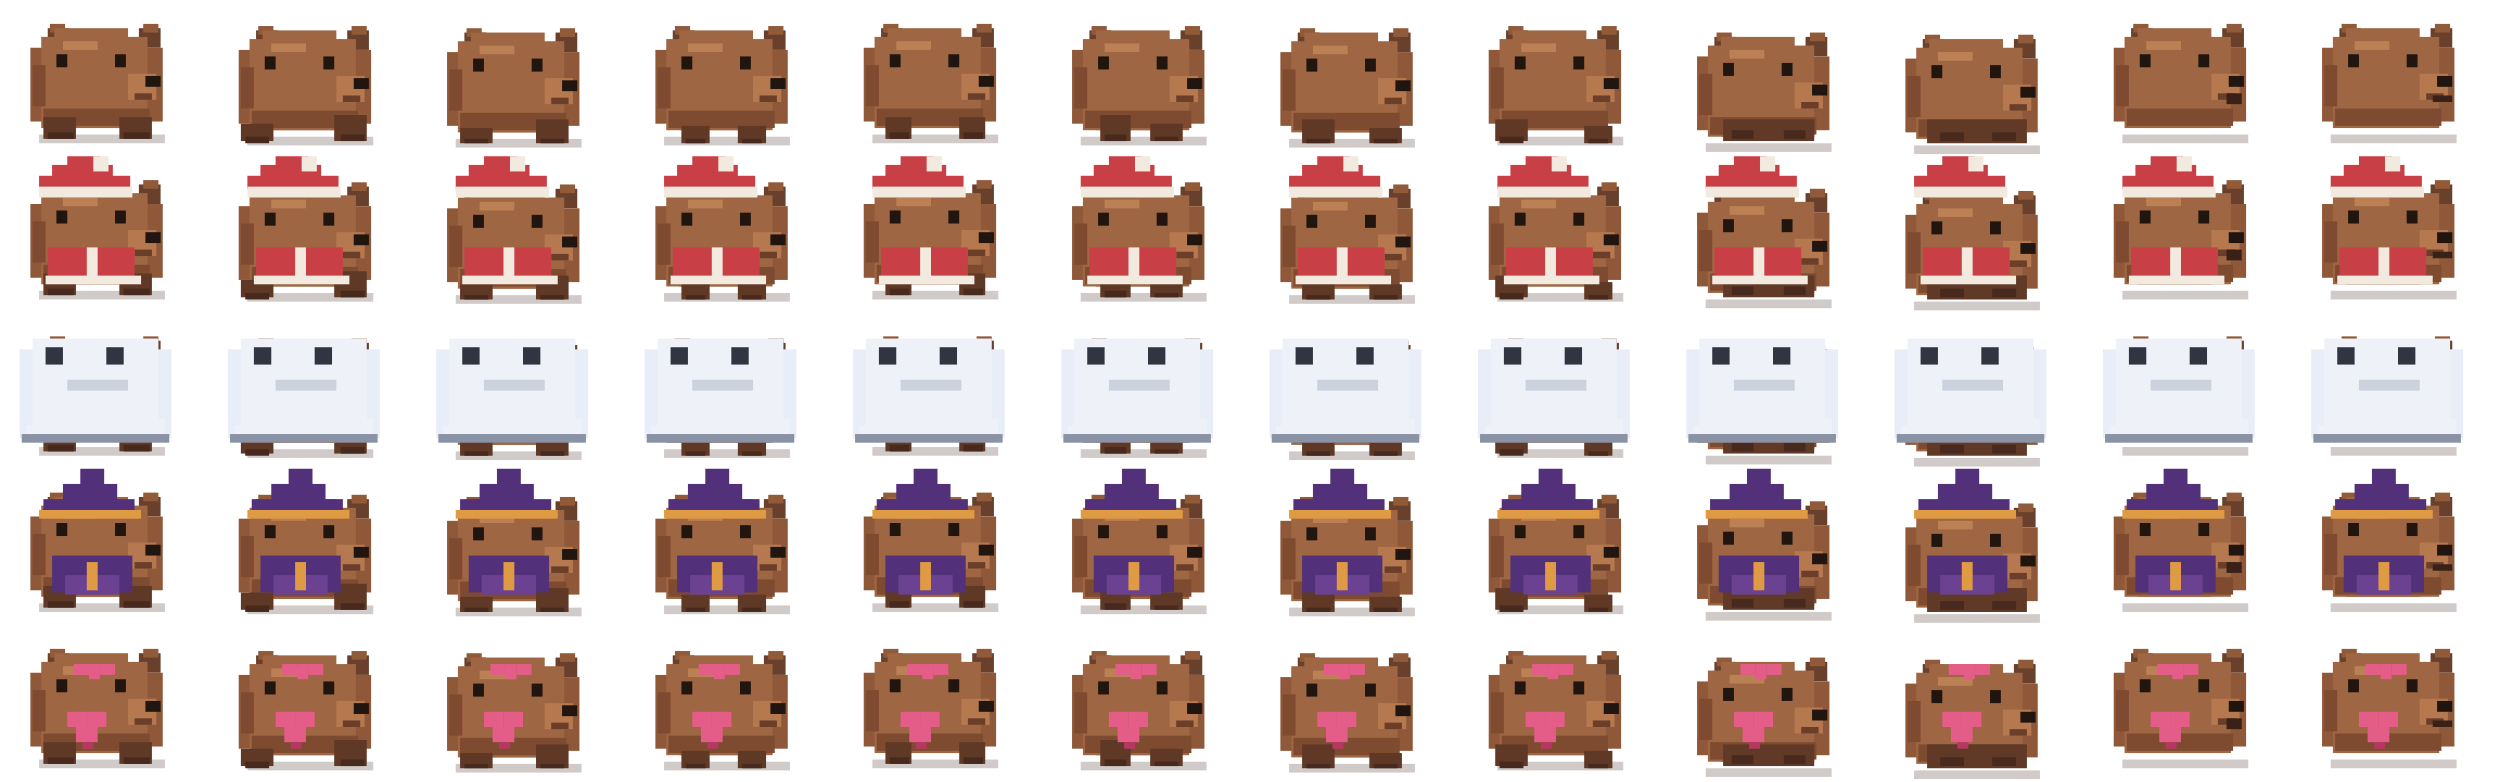
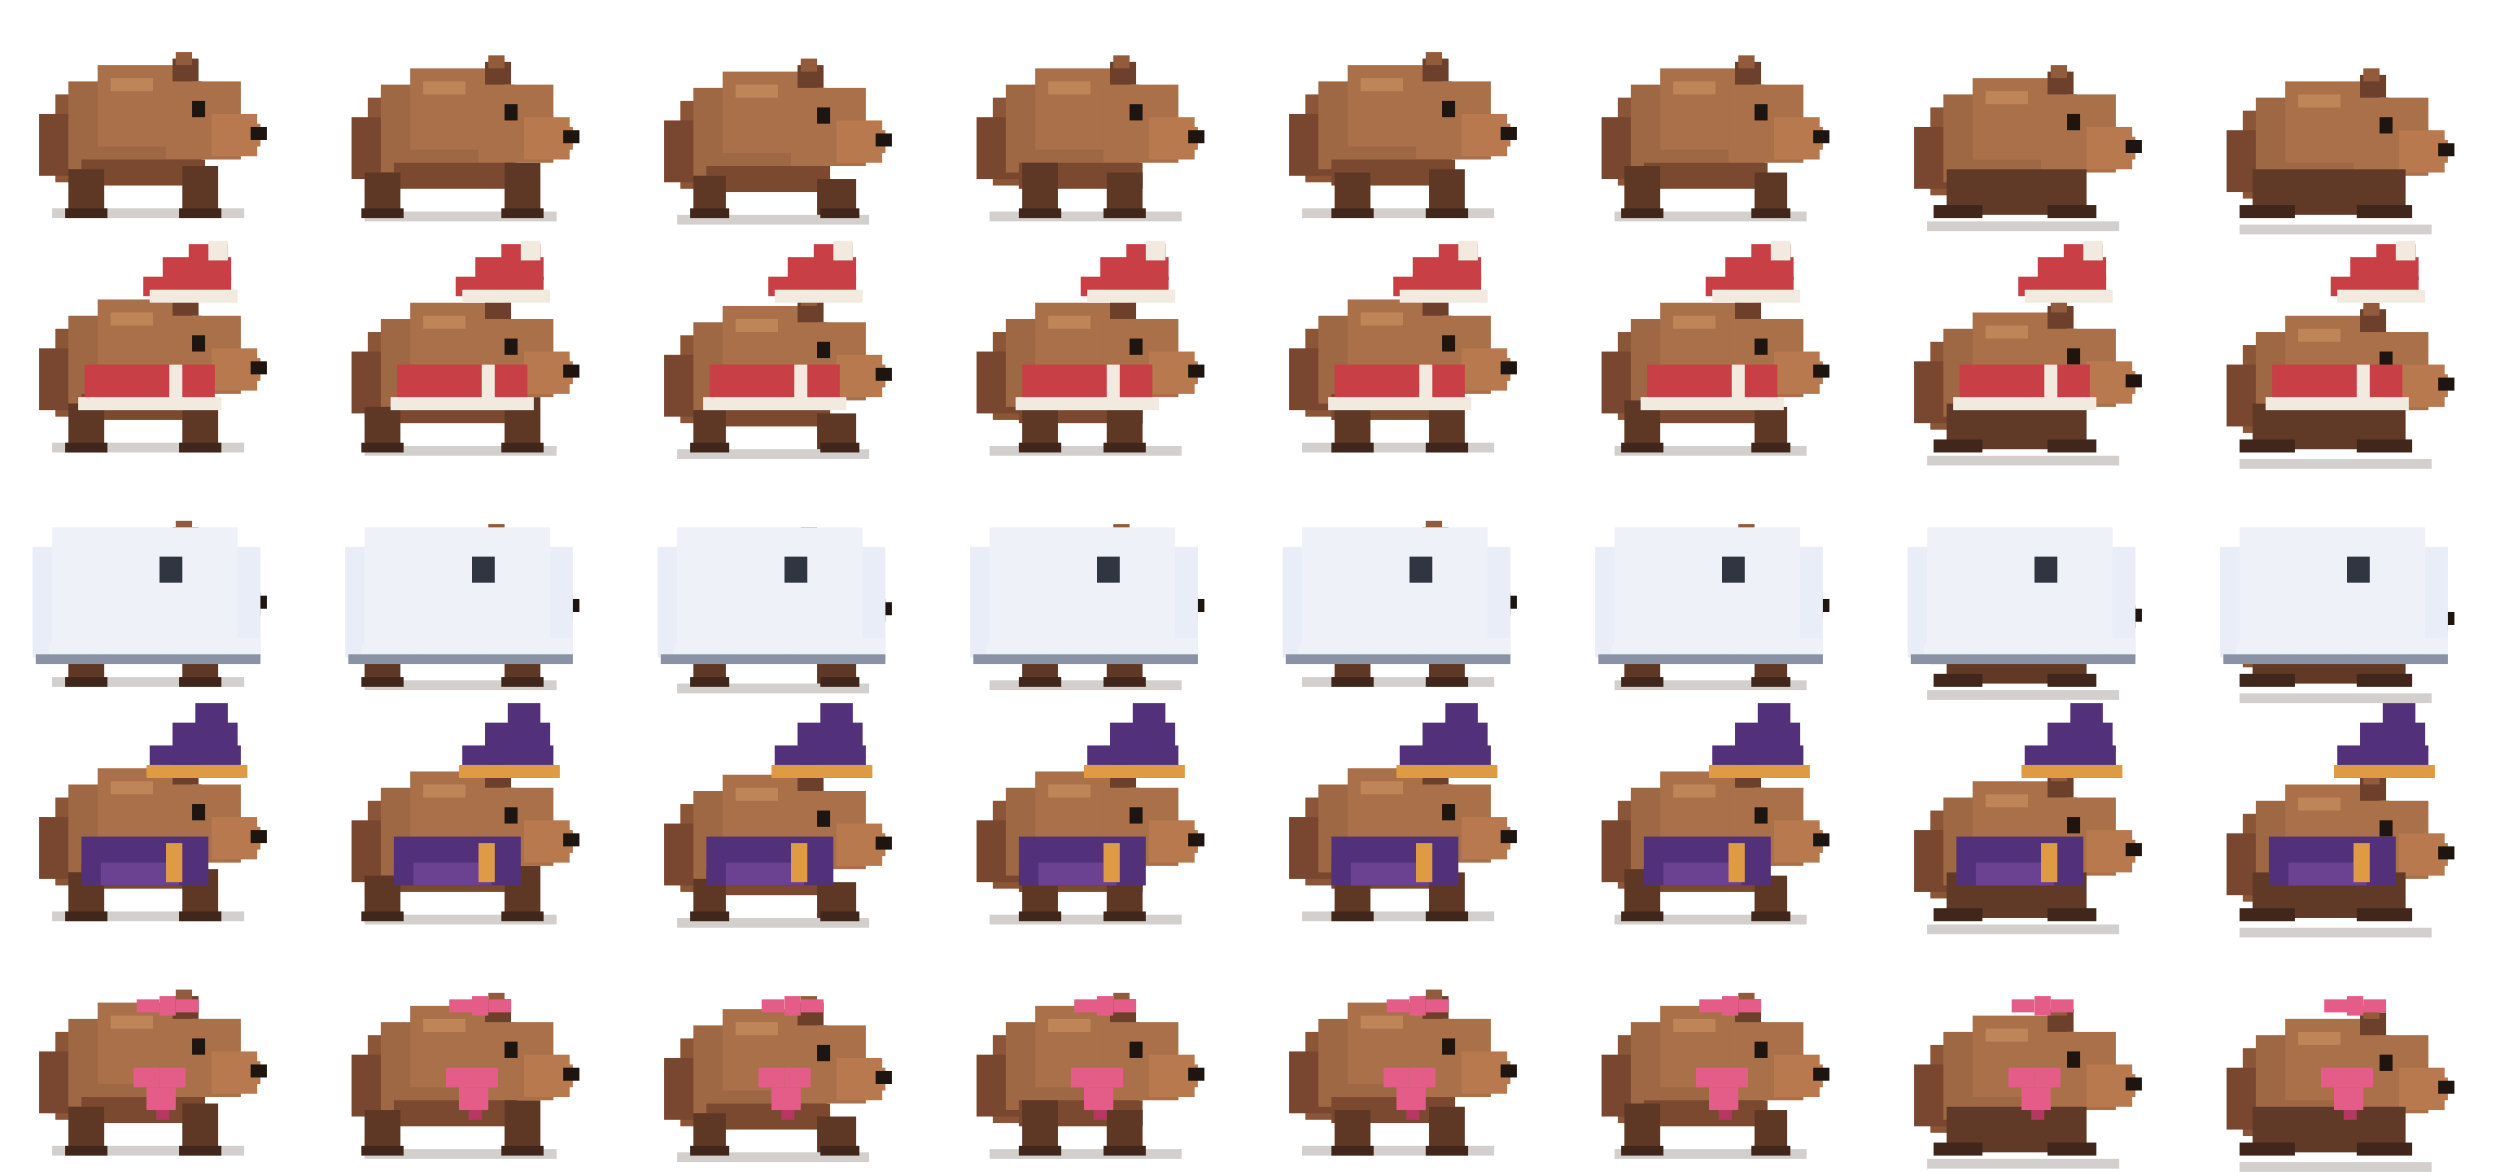
- <svg xmlns="http://www.w3.org/2000/svg" width="1152" height="360" viewBox="0 0 1152 360">
+ <svg xmlns="http://www.w3.org/2000/svg" width="768" height="360" viewBox="0 0 768 360">
  <defs>
-     <g id="core">
-       <rect x="18" y="62" width="58" height="4" fill="#39251b" opacity=".24" />
-       <rect x="22" y="13" width="10" height="9" fill="#68402b" />
-       <rect x="23" y="11" width="7" height="4" fill="#915a39" />
-       <rect x="64" y="13" width="10" height="9" fill="#68402b" />
-       <rect x="66" y="11" width="7" height="4" fill="#915a39" />
-       <rect x="14" y="22" width="61" height="34" fill="#8f5939" />
-       <rect x="19" y="17" width="49" height="42" fill="#9e6642" />
-       <rect x="25" y="13" width="34" height="46" fill="#9e6642" />
-       <rect x="20" y="50" width="49" height="8" fill="#7e4b31" />
-       <rect x="15" y="30" width="6" height="19" fill="#7e4b31" />
-       <rect x="26" y="25" width="5" height="6" fill="#21150f" />
-       <rect x="53" y="25" width="5" height="6" fill="#21150f" />
-       <rect x="59" y="34" width="13" height="12" fill="#b6784e" />
-       <rect x="67" y="35" width="7" height="5" fill="#21150f" />
-       <rect x="62" y="43" width="8" height="3" fill="#6a3e29" />
-       <rect x="29" y="19" width="16" height="4" fill="#c98b5d" opacity=".7" />
+     <g id="base">
+       <rect x="16" y="64" width="59" height="3" fill="#31231b" opacity=".22" />
+       <rect x="17" y="29" width="44" height="27" fill="#8b5537" />
+       <rect x="12" y="35" width="16" height="19" fill="#79462f" />
+       <rect x="21" y="25" width="41" height="27" fill="#9f6844" />
+       <rect x="30" y="20" width="29" height="25" fill="#a97049" />
+       <rect x="51" y="25" width="23" height="24" fill="#a97049" />
+       <rect x="65" y="35" width="14" height="13" fill="#b8794e" />
+       <rect x="72" y="38" width="8" height="7" fill="#b8794e" />
+       <rect x="77" y="39" width="5" height="4" fill="#1e1510" />
+       <rect x="59" y="31" width="4" height="5" fill="#1e1510" />
+       <rect x="53" y="18" width="8" height="7" fill="#6c402b" />
+       <rect x="54" y="16" width="5" height="4" fill="#925b3b" />
+       <rect x="34" y="24" width="13" height="4" fill="#c98d5e" opacity=".7" />
+       <rect x="25" y="49" width="38" height="8" fill="#7b4930" />
    </g>
    <g id="walk0">
-       <use href="#core" />
-       <rect x="20" y="54" width="15" height="10" fill="#5f3826" />
-       <rect x="55" y="54" width="15" height="10" fill="#5f3826" />
-       <rect x="22" y="61" width="12" height="3" fill="#47291d" />
-       <rect x="57" y="61" width="12" height="3" fill="#47291d" />
+       <use href="#base" />
+       <rect x="21" y="52" width="11" height="14" fill="#5e3825" />
+       <rect x="56" y="51" width="11" height="15" fill="#5e3825" />
+       <rect x="20" y="64" width="13" height="3" fill="#40261b" />
+       <rect x="55" y="64" width="13" height="3" fill="#40261b" />
    </g>
    <g id="walk1">
-       <use href="#core" transform="translate(0,1)" />
-       <rect x="15" y="57" width="15" height="8" fill="#5f3826" />
-       <rect x="58" y="53" width="15" height="12" fill="#5f3826" />
-       <rect x="17" y="63" width="11" height="3" fill="#47291d" />
-       <rect x="61" y="62" width="11" height="3" fill="#47291d" />
+       <use href="#base" transform="translate(0,1)" />
+       <rect x="16" y="53" width="11" height="13" fill="#5e3825" />
+       <rect x="59" y="50" width="11" height="16" fill="#5e3825" />
+       <rect x="15" y="64" width="13" height="3" fill="#40261b" />
+       <rect x="58" y="64" width="13" height="3" fill="#40261b" />
    </g>
    <g id="walk2">
-       <use href="#core" transform="translate(0,2)" />
-       <rect x="20" y="59" width="15" height="7" fill="#5f3826" />
-       <rect x="55" y="55" width="15" height="11" fill="#5f3826" />
-       <rect x="22" y="64" width="11" height="2" fill="#47291d" />
-       <rect x="57" y="64" width="11" height="2" fill="#47291d" />
+       <use href="#base" transform="translate(0,2)" />
+       <rect x="21" y="54" width="10" height="12" fill="#5e3825" />
+       <rect x="59" y="55" width="12" height="11" fill="#5e3825" />
+       <rect x="20" y="64" width="12" height="3" fill="#40261b" />
+       <rect x="60" y="64" width="12" height="3" fill="#40261b" />
    </g>
    <g id="walk3">
-       <use href="#core" transform="translate(0,1)" />
-       <rect x="26" y="58" width="13" height="8" fill="#5f3826" />
-       <rect x="52" y="58" width="13" height="8" fill="#5f3826" />
-       <rect x="28" y="64" width="9" height="2" fill="#47291d" />
-       <rect x="54" y="64" width="9" height="2" fill="#47291d" />
+       <use href="#base" transform="translate(0,1)" />
+       <rect x="26" y="50" width="11" height="16" fill="#5e3825" />
+       <rect x="52" y="53" width="11" height="13" fill="#5e3825" />
+       <rect x="25" y="64" width="13" height="3" fill="#40261b" />
+       <rect x="51" y="64" width="13" height="3" fill="#40261b" />
    </g>
    <g id="walk4">
-       <use href="#core" />
-       <rect x="24" y="54" width="12" height="10" fill="#5f3826" />
-       <rect x="58" y="54" width="12" height="10" fill="#5f3826" />
-       <rect x="26" y="61" width="9" height="3" fill="#47291d" />
-       <rect x="60" y="61" width="9" height="3" fill="#47291d" />
+       <use href="#base" />
+       <rect x="26" y="53" width="11" height="13" fill="#5e3825" />
+       <rect x="55" y="52" width="11" height="14" fill="#5e3825" />
+       <rect x="25" y="64" width="13" height="3" fill="#40261b" />
+       <rect x="54" y="64" width="13" height="3" fill="#40261b" />
    </g>
    <g id="walk5">
-       <use href="#core" transform="translate(0,1)" />
-       <rect x="27" y="53" width="14" height="12" fill="#5f3826" />
-       <rect x="50" y="57" width="15" height="8" fill="#5f3826" />
-       <rect x="29" y="62" width="10" height="3" fill="#47291d" />
-       <rect x="52" y="63" width="11" height="2" fill="#47291d" />
-     </g>
-     <g id="walk6">
-       <use href="#core" transform="translate(0,2)" />
-       <rect x="24" y="55" width="15" height="11" fill="#5f3826" />
-       <rect x="55" y="59" width="15" height="7" fill="#5f3826" />
-       <rect x="26" y="64" width="11" height="2" fill="#47291d" />
-       <rect x="57" y="64" width="11" height="2" fill="#47291d" />
-     </g>
-     <g id="walk7">
-       <use href="#core" transform="translate(0,1)" />
-       <rect x="17" y="55" width="15" height="10" fill="#5f3826" />
-       <rect x="58" y="58" width="13" height="8" fill="#5f3826" />
-       <rect x="19" y="63" width="11" height="3" fill="#47291d" />
-       <rect x="60" y="64" width="9" height="2" fill="#47291d" />
+       <use href="#base" transform="translate(0,1)" />
+       <rect x="19" y="51" width="11" height="15" fill="#5e3825" />
+       <rect x="59" y="53" width="10" height="13" fill="#5e3825" />
+       <rect x="18" y="64" width="13" height="3" fill="#40261b" />
+       <rect x="58" y="64" width="12" height="3" fill="#40261b" />
    </g>
    <g id="sit0">
-       <use href="#core" transform="translate(0,4)" />
-       <rect x="26" y="55" width="42" height="10" fill="#603927" />
-       <rect x="30" y="60" width="10" height="4" fill="#47291d" />
-       <rect x="54" y="60" width="10" height="4" fill="#47291d" />
+       <use href="#base" transform="translate(0,4)" />
+       <rect x="22" y="52" width="43" height="14" fill="#613a27" />
+       <rect x="18" y="63" width="15" height="4" fill="#40261b" />
+       <rect x="53" y="63" width="15" height="4" fill="#40261b" />
    </g>
    <g id="sit1">
-       <use href="#core" transform="translate(0,5)" />
-       <rect x="24" y="55" width="46" height="11" fill="#603927" />
-       <rect x="30" y="61" width="11" height="4" fill="#47291d" />
-       <rect x="54" y="61" width="11" height="4" fill="#47291d" />
-     </g>
-     <g id="talk0">
-       <use href="#core" />
-       <rect x="66" y="43" width="7" height="5" fill="#3a2117" />
-     </g>
-     <g id="talk1">
-       <use href="#core" />
-       <rect x="65" y="44" width="9" height="3" fill="#3a2117" />
+       <use href="#base" transform="translate(0,5)" />
+       <rect x="20" y="52" width="47" height="14" fill="#613a27" />
+       <rect x="16" y="63" width="17" height="4" fill="#40261b" />
+       <rect x="52" y="63" width="17" height="4" fill="#40261b" />
    </g>
    <g id="frame-row">
      <use href="#walk0" x="0" />
      <use href="#walk1" x="96" />
      <use href="#walk2" x="192" />
      <use href="#walk3" x="288" />
      <use href="#walk4" x="384" />
      <use href="#walk5" x="480" />
-       <use href="#walk6" x="576" />
-       <use href="#walk7" x="672" />
-       <use href="#sit0" x="768" />
-       <use href="#sit1" x="864" />
-       <use href="#talk0" x="960" />
-       <use href="#talk1" x="1056" />
+       <use href="#sit0" x="576" />
+       <use href="#sit1" x="672" />
    </g>
    <g id="santa">
-       <rect x="18" y="9" width="42" height="6" fill="#c83f46" />
-       <rect x="24" y="4" width="28" height="7" fill="#c83f46" />
-       <rect x="31" y="0" width="15" height="6" fill="#c83f46" />
-       <rect x="18" y="14" width="43" height="5" fill="#f2e9df" />
-       <rect x="43" y="0" width="7" height="7" fill="#f2e9df" />
-       <rect x="22" y="42" width="40" height="16" fill="#c83f46" />
-       <rect x="40" y="42" width="5" height="16" fill="#f2e9df" />
-       <rect x="21" y="55" width="44" height="4" fill="#f2e9df" />
+       <rect x="44" y="13" width="27" height="6" fill="#c83f46" />
+       <rect x="50" y="7" width="21" height="7" fill="#c83f46" />
+       <rect x="58" y="3" width="12" height="5" fill="#c83f46" />
+       <rect x="46" y="17" width="27" height="4" fill="#f2e9df" />
+       <rect x="64" y="2" width="6" height="6" fill="#f2e9df" />
+       <rect x="26" y="40" width="40" height="12" fill="#c83f46" />
+       <rect x="52" y="40" width="4" height="12" fill="#f2e9df" />
+       <rect x="24" y="50" width="44" height="4" fill="#f2e9df" />
    </g>
    <g id="ghost">
-       <rect x="9" y="17" width="70" height="41" fill="#e8edf7" />
-       <rect x="15" y="12" width="58" height="44" fill="#eef1f8" />
-       <rect x="21" y="16" width="8" height="8" fill="#303541" />
-       <rect x="49" y="16" width="8" height="8" fill="#303541" />
-       <rect x="31" y="31" width="28" height="5" fill="#cbd1dd" />
-       <rect x="12" y="52" width="12" height="6" fill="#eef1f8" />
-       <rect x="28" y="49" width="13" height="9" fill="#eef1f8" />
-       <rect x="46" y="51" width="12" height="7" fill="#eef1f8" />
-       <rect x="63" y="49" width="13" height="9" fill="#eef1f8" />
-       <rect x="10" y="56" width="68" height="4" fill="#8a93a5" />
+       <rect x="10" y="24" width="70" height="34" fill="#e8edf7" />
+       <rect x="16" y="18" width="57" height="39" fill="#eef1f8" />
+       <rect x="49" y="27" width="7" height="8" fill="#303541" />
+       <rect x="15" y="54" width="13" height="5" fill="#eef1f8" />
+       <rect x="34" y="52" width="15" height="7" fill="#eef1f8" />
+       <rect x="55" y="53" width="13" height="6" fill="#eef1f8" />
+       <rect x="72" y="52" width="8" height="7" fill="#eef1f8" />
+       <rect x="11" y="57" width="69" height="3" fill="#8a93a5" />
    </g>
    <g id="witch">
-       <rect x="20" y="14" width="42" height="6" fill="#53317a" />
-       <rect x="29" y="7" width="25" height="10" fill="#53317a" />
-       <rect x="37" y="0" width="11" height="9" fill="#53317a" />
-       <rect x="18" y="19" width="47" height="4" fill="#df9b43" />
-       <rect x="24" y="40" width="37" height="17" fill="#53317a" />
-       <rect x="30" y="49" width="25" height="9" fill="#6b4192" />
-       <rect x="40" y="43" width="5" height="13" fill="#df9b43" />
+       <rect x="46" y="13" width="28" height="6" fill="#53317a" />
+       <rect x="53" y="6" width="20" height="9" fill="#53317a" />
+       <rect x="60" y="0" width="10" height="8" fill="#53317a" />
+       <rect x="45" y="19" width="31" height="4" fill="#df9b43" />
+       <rect x="25" y="41" width="39" height="15" fill="#53317a" />
+       <rect x="31" y="49" width="24" height="7" fill="#6b4192" />
+       <rect x="51" y="43" width="5" height="12" fill="#df9b43" />
    </g>
    <g id="valentine">
-       <rect x="31" y="40" width="9" height="7" fill="#e45c88" />
-       <rect x="40" y="40" width="9" height="7" fill="#e45c88" />
-       <rect x="35" y="47" width="10" height="7" fill="#e45c88" />
-       <rect x="38" y="54" width="5" height="3" fill="#b63862" />
-       <rect x="41" y="18" width="5" height="7" fill="#e45c88" />
-       <rect x="34" y="18" width="7" height="5" fill="#e45c88" />
-       <rect x="46" y="18" width="7" height="5" fill="#e45c88" />
+       <rect x="41" y="40" width="8" height="6" fill="#e45c88" />
+       <rect x="49" y="40" width="8" height="6" fill="#e45c88" />
+       <rect x="45" y="46" width="9" height="7" fill="#e45c88" />
+       <rect x="48" y="53" width="4" height="3" fill="#b63862" />
+       <rect x="49" y="18" width="5" height="6" fill="#e45c88" />
+       <rect x="42" y="19" width="7" height="4" fill="#e45c88" />
+       <rect x="54" y="19" width="7" height="4" fill="#e45c88" />
    </g>
  </defs>
  <g transform="translate(0,0)">
    <use href="#frame-row" />
  </g>
  <g transform="translate(0,72)">
    <use href="#frame-row" />
    <use href="#santa" x="0" />
    <use href="#santa" x="96" />
    <use href="#santa" x="192" />
    <use href="#santa" x="288" />
    <use href="#santa" x="384" />
    <use href="#santa" x="480" />
    <use href="#santa" x="576" />
    <use href="#santa" x="672" />
-     <use href="#santa" x="768" />
-     <use href="#santa" x="864" />
-     <use href="#santa" x="960" />
-     <use href="#santa" x="1056" />
  </g>
  <g transform="translate(0,144)">
    <use href="#frame-row" />
    <use href="#ghost" x="0" />
    <use href="#ghost" x="96" />
    <use href="#ghost" x="192" />
    <use href="#ghost" x="288" />
    <use href="#ghost" x="384" />
    <use href="#ghost" x="480" />
    <use href="#ghost" x="576" />
    <use href="#ghost" x="672" />
-     <use href="#ghost" x="768" />
-     <use href="#ghost" x="864" />
-     <use href="#ghost" x="960" />
-     <use href="#ghost" x="1056" />
  </g>
  <g transform="translate(0,216)">
    <use href="#frame-row" />
    <use href="#witch" x="0" />
    <use href="#witch" x="96" />
    <use href="#witch" x="192" />
    <use href="#witch" x="288" />
    <use href="#witch" x="384" />
    <use href="#witch" x="480" />
    <use href="#witch" x="576" />
    <use href="#witch" x="672" />
-     <use href="#witch" x="768" />
-     <use href="#witch" x="864" />
-     <use href="#witch" x="960" />
-     <use href="#witch" x="1056" />
  </g>
  <g transform="translate(0,288)">
    <use href="#frame-row" />
    <use href="#valentine" x="0" />
    <use href="#valentine" x="96" />
    <use href="#valentine" x="192" />
    <use href="#valentine" x="288" />
    <use href="#valentine" x="384" />
    <use href="#valentine" x="480" />
    <use href="#valentine" x="576" />
    <use href="#valentine" x="672" />
-     <use href="#valentine" x="768" />
-     <use href="#valentine" x="864" />
-     <use href="#valentine" x="960" />
-     <use href="#valentine" x="1056" />
  </g>
</svg>
